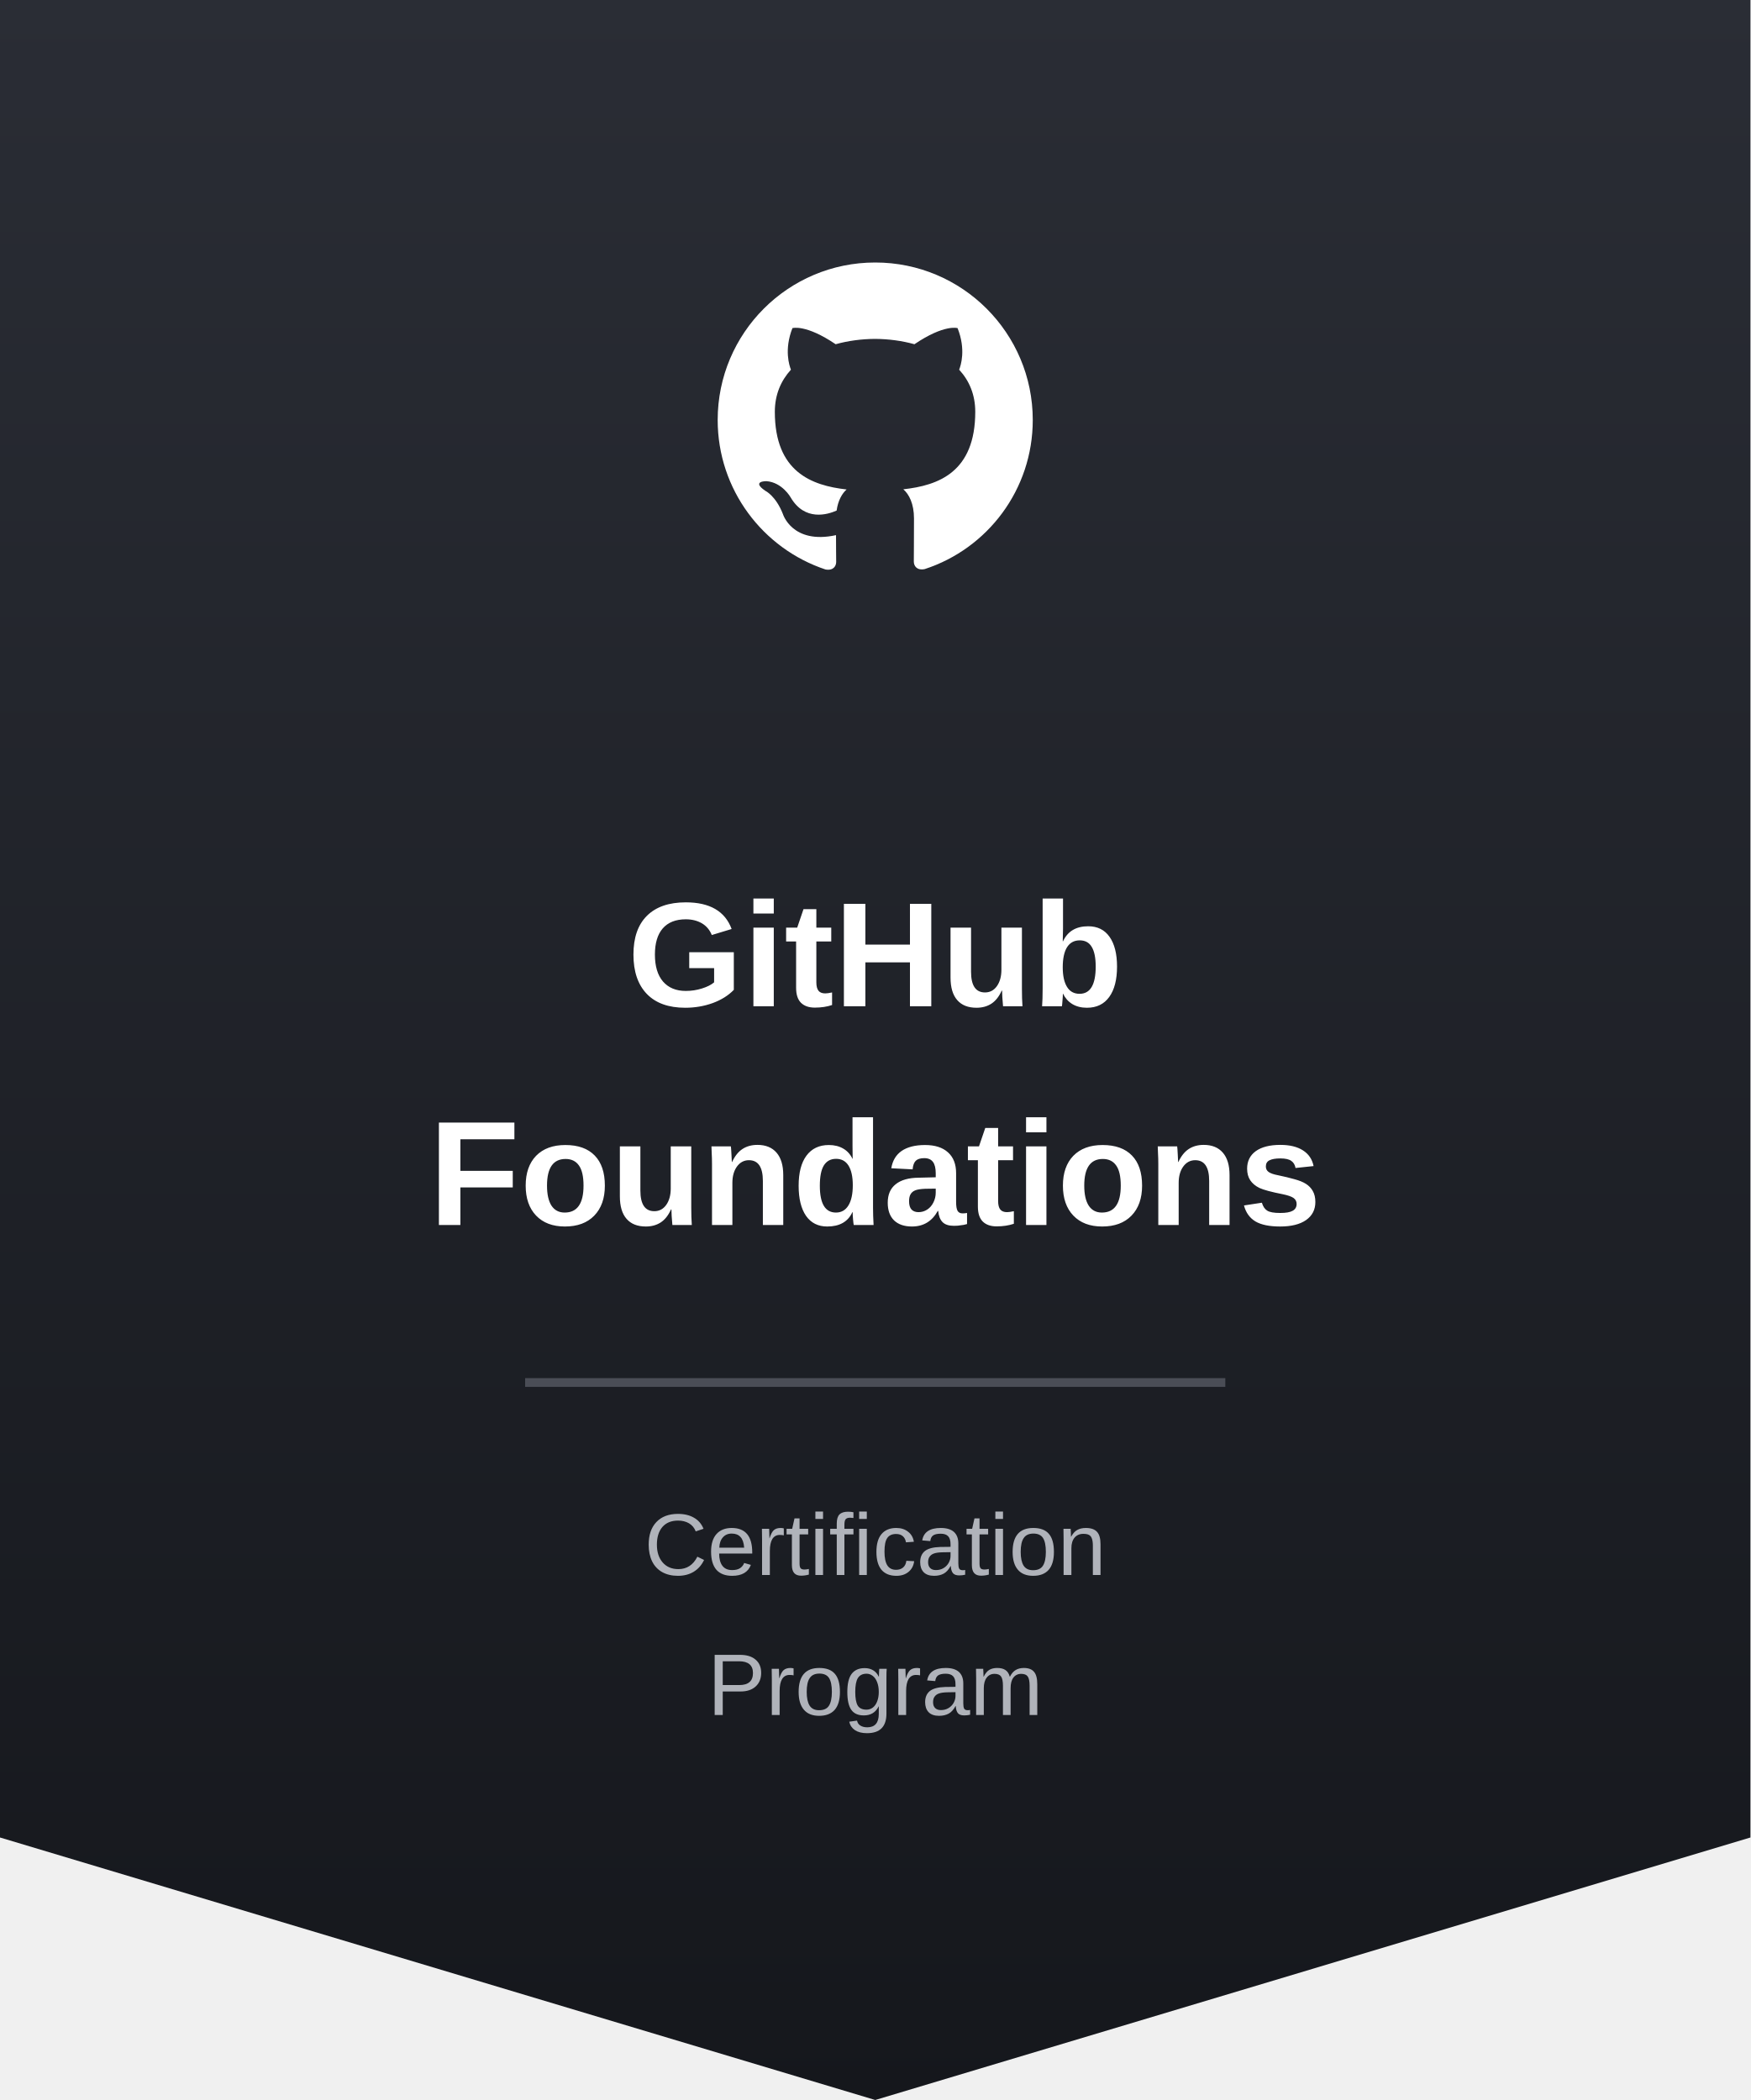
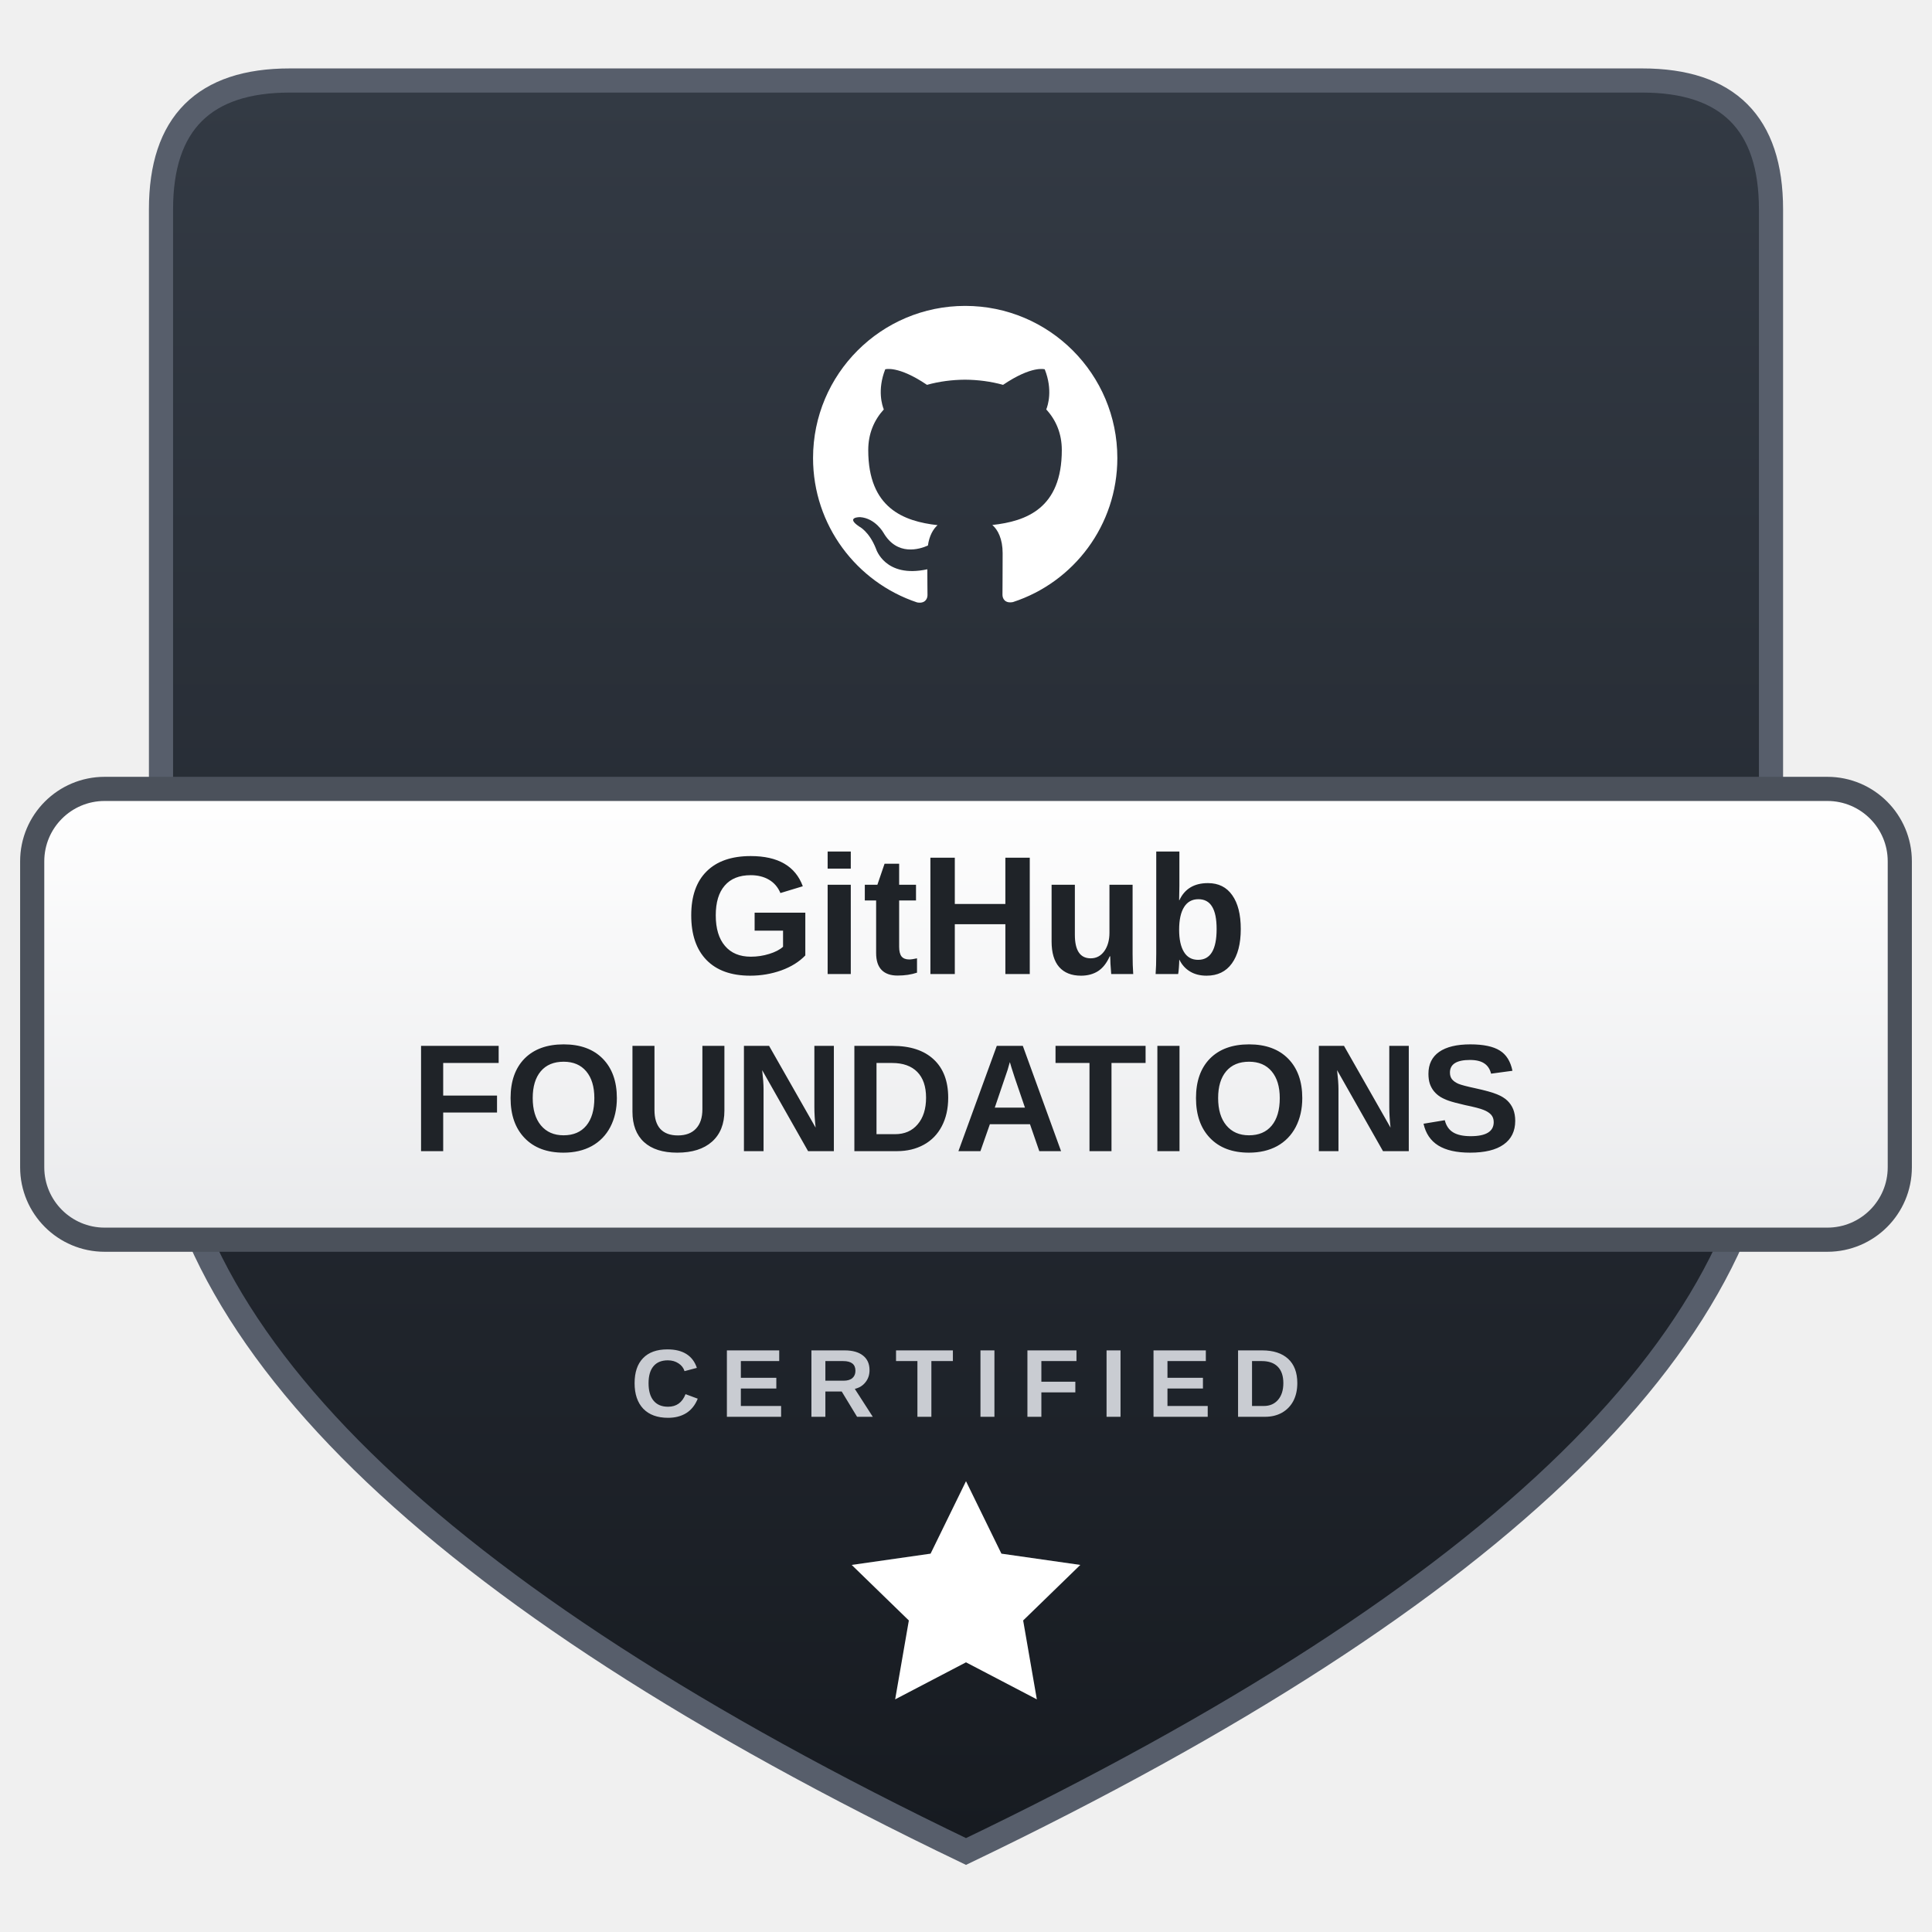
- <svg xmlns="http://www.w3.org/2000/svg" viewBox="0 0 200 240">
+ <svg xmlns="http://www.w3.org/2000/svg" viewBox="0 0 240 240" role="img" aria-label="GitHub Foundations certification badge">
  <defs>
-     <linearGradient id="bg" x1="0" y1="0" x2="0" y2="1">
-       <stop offset="0" stop-color="#2a2d35" />
-       <stop offset="1" stop-color="#15171c" />
+     <linearGradient id="gh-shield" x1="0" y1="0" x2="0" y2="1">
+       <stop offset="0" stop-color="#333a44" />
+       <stop offset="1" stop-color="#171b21" />
+     </linearGradient>
+     <linearGradient id="gh-ribbon" x1="0" y1="0" x2="0" y2="1">
+       <stop offset="0" stop-color="#ffffff" />
+       <stop offset="1" stop-color="#e9eaec" />
    </linearGradient>
  </defs>
-   <path d="M0,0 H200 V210 L100,240 L0,210 Z" fill="url(#bg)" />
-   <g transform="translate(82,30)" fill="#fff">
+   <path d="M20,26 Q20,10 36,10 H204 Q220,10 220,26 V132 Q220,182 120,230 Q20,182 20,132 Z" fill="url(#gh-shield)" stroke="#575e6b" stroke-width="3" />
+   <g transform="translate(101,38) scale(1.05)" fill="#ffffff">
    <path d="M18 0C8.06 0 0 8.06 0 18c0 7.95 5.16 14.7 12.31 17.08.9.17 1.23-.39 1.23-.86 0-.43-.02-1.56-.02-3.06-5.01 1.09-6.07-2.42-6.07-2.42-.82-2.09-2.01-2.65-2.01-2.65-1.64-1.12.12-1.1.12-1.1 1.82.13 2.78 1.86 2.78 1.86 1.61 2.75 4.22 1.96 5.25 1.5.16-1.16.63-1.96 1.14-2.41-3.99-.45-8.2-2-8.2-8.88 0-1.96.7-3.56 1.84-4.81-.18-.45-.8-2.28.17-4.75 0 0 1.51-.48 4.94 1.84 1.43-.4 2.97-.6 4.5-.61 1.53.01 3.07.21 4.5.61 3.43-2.32 4.93-1.84 4.93-1.84.98 2.47.36 4.3.18 4.75 1.15 1.25 1.84 2.85 1.84 4.81 0 6.9-4.21 8.42-8.22 8.86.65.55 1.22 1.65 1.22 3.33 0 2.4-.02 4.34-.02 4.93 0 .48.33 1.04 1.24.86C30.84 32.7 36 25.95 36 18c0-9.94-8.06-18-18-18z" />
  </g>
-   <text x="100" y="115" text-anchor="middle" fill="#fff" font-family="Arial,Helvetica,sans-serif" font-size="17" font-weight="700">GitHub</text>
-   <text x="100" y="140" text-anchor="middle" fill="#fff" font-family="Arial,Helvetica,sans-serif" font-size="17" font-weight="700">Foundations</text>
-   <line x1="60" y1="158" x2="140" y2="158" stroke="#4a4d56" stroke-width="1" />
-   <text x="100" y="180" text-anchor="middle" fill="#b0b3ba" font-family="Arial,Helvetica,sans-serif" font-size="10">Certification</text>
-   <text x="100" y="196" text-anchor="middle" fill="#b0b3ba" font-family="Arial,Helvetica,sans-serif" font-size="10">Program</text>
+   <rect x="4" y="98" width="232" height="56" rx="9" fill="url(#gh-ribbon)" stroke="#4b515b" stroke-width="3" />
+   <text x="120" y="121" text-anchor="middle" fill="#1f2328" font-family="Arial,Helvetica,sans-serif" font-size="21" font-weight="700">GitHub</text>
+   <text x="120" y="143" text-anchor="middle" fill="#1f2328" font-family="Arial,Helvetica,sans-serif" font-size="19" font-weight="700">FOUNDATIONS</text>
+   <text x="120" y="176" text-anchor="middle" fill="#c9ccd2" letter-spacing="2.5" font-family="Arial,Helvetica,sans-serif" font-size="12" font-weight="700">CERTIFIED</text>
+   <path d="M120 184 l4.4 9 9.8 1.4 -7.1 6.9 1.7 9.8 -8.8 -4.6 -8.8 4.6 1.7 -9.8 -7.1 -6.9 9.8 -1.4 Z" fill="#ffffff" />
</svg>
